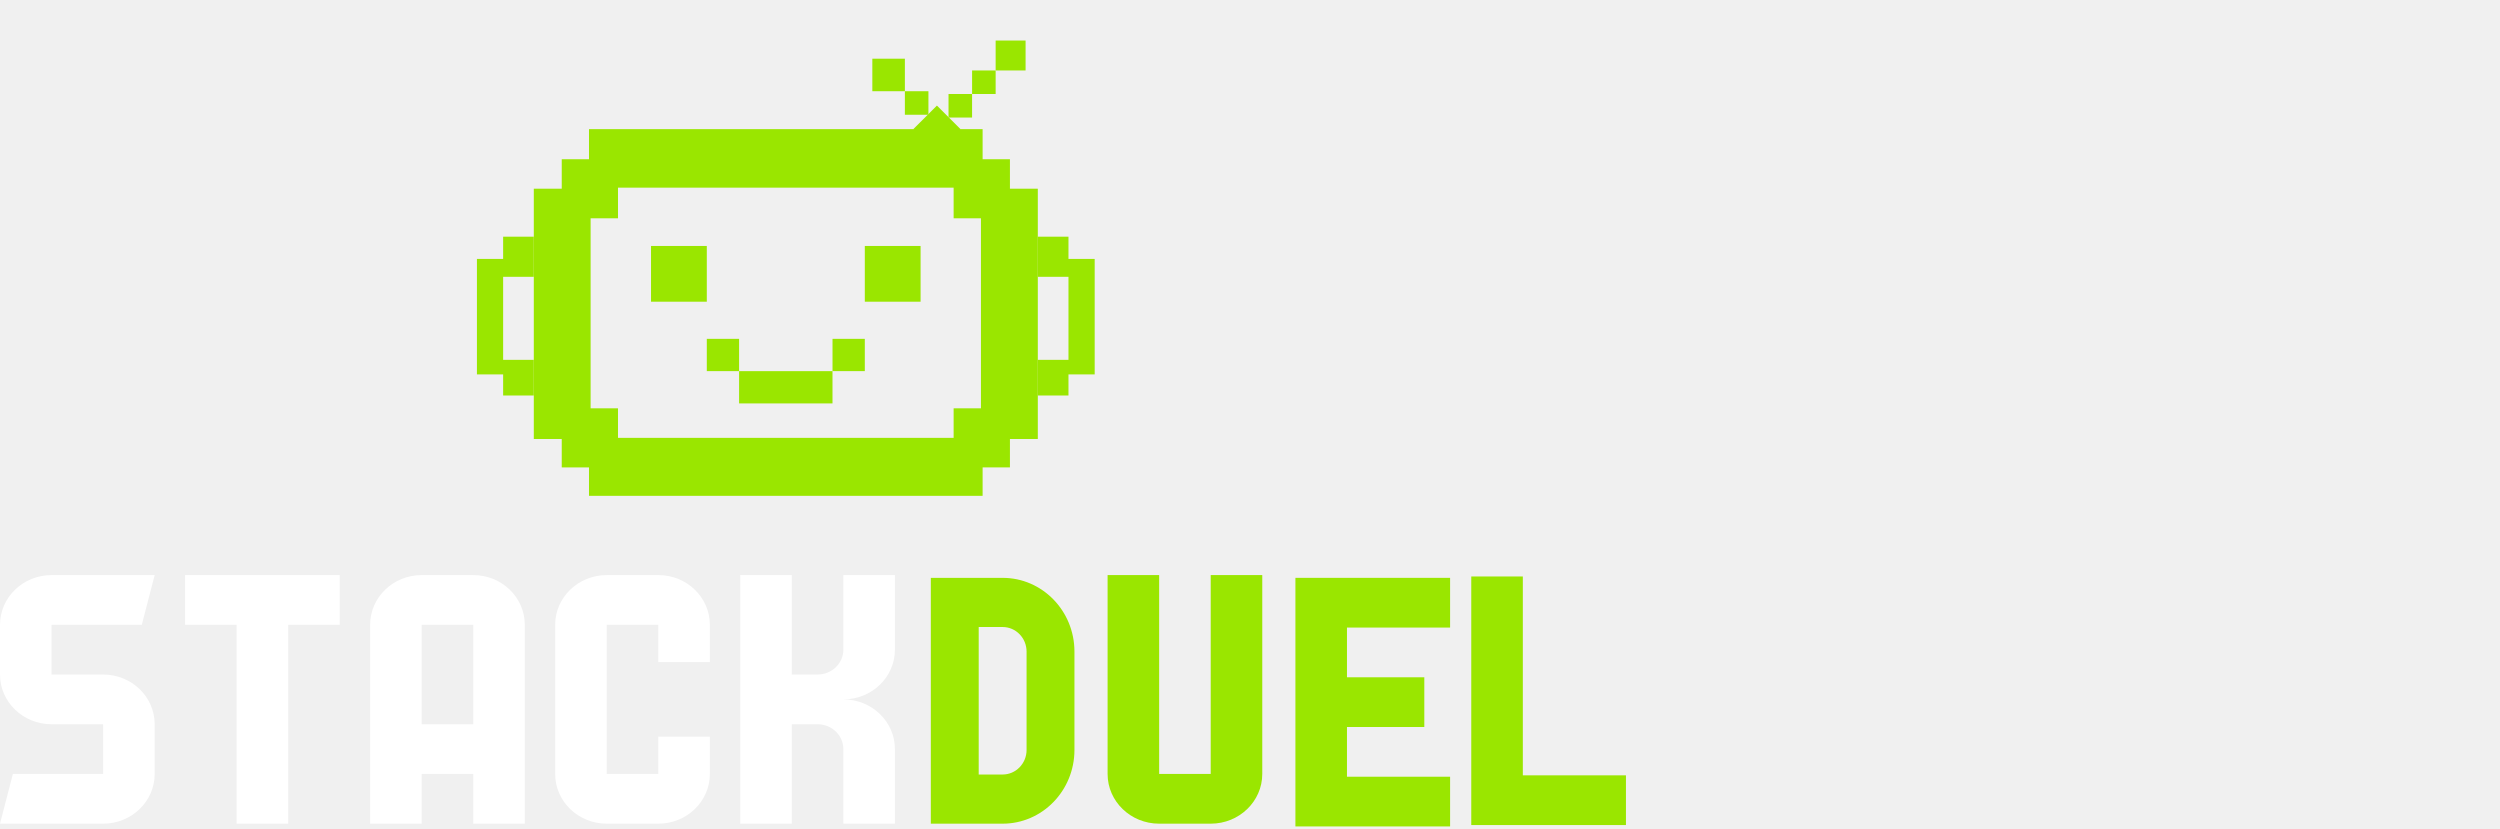
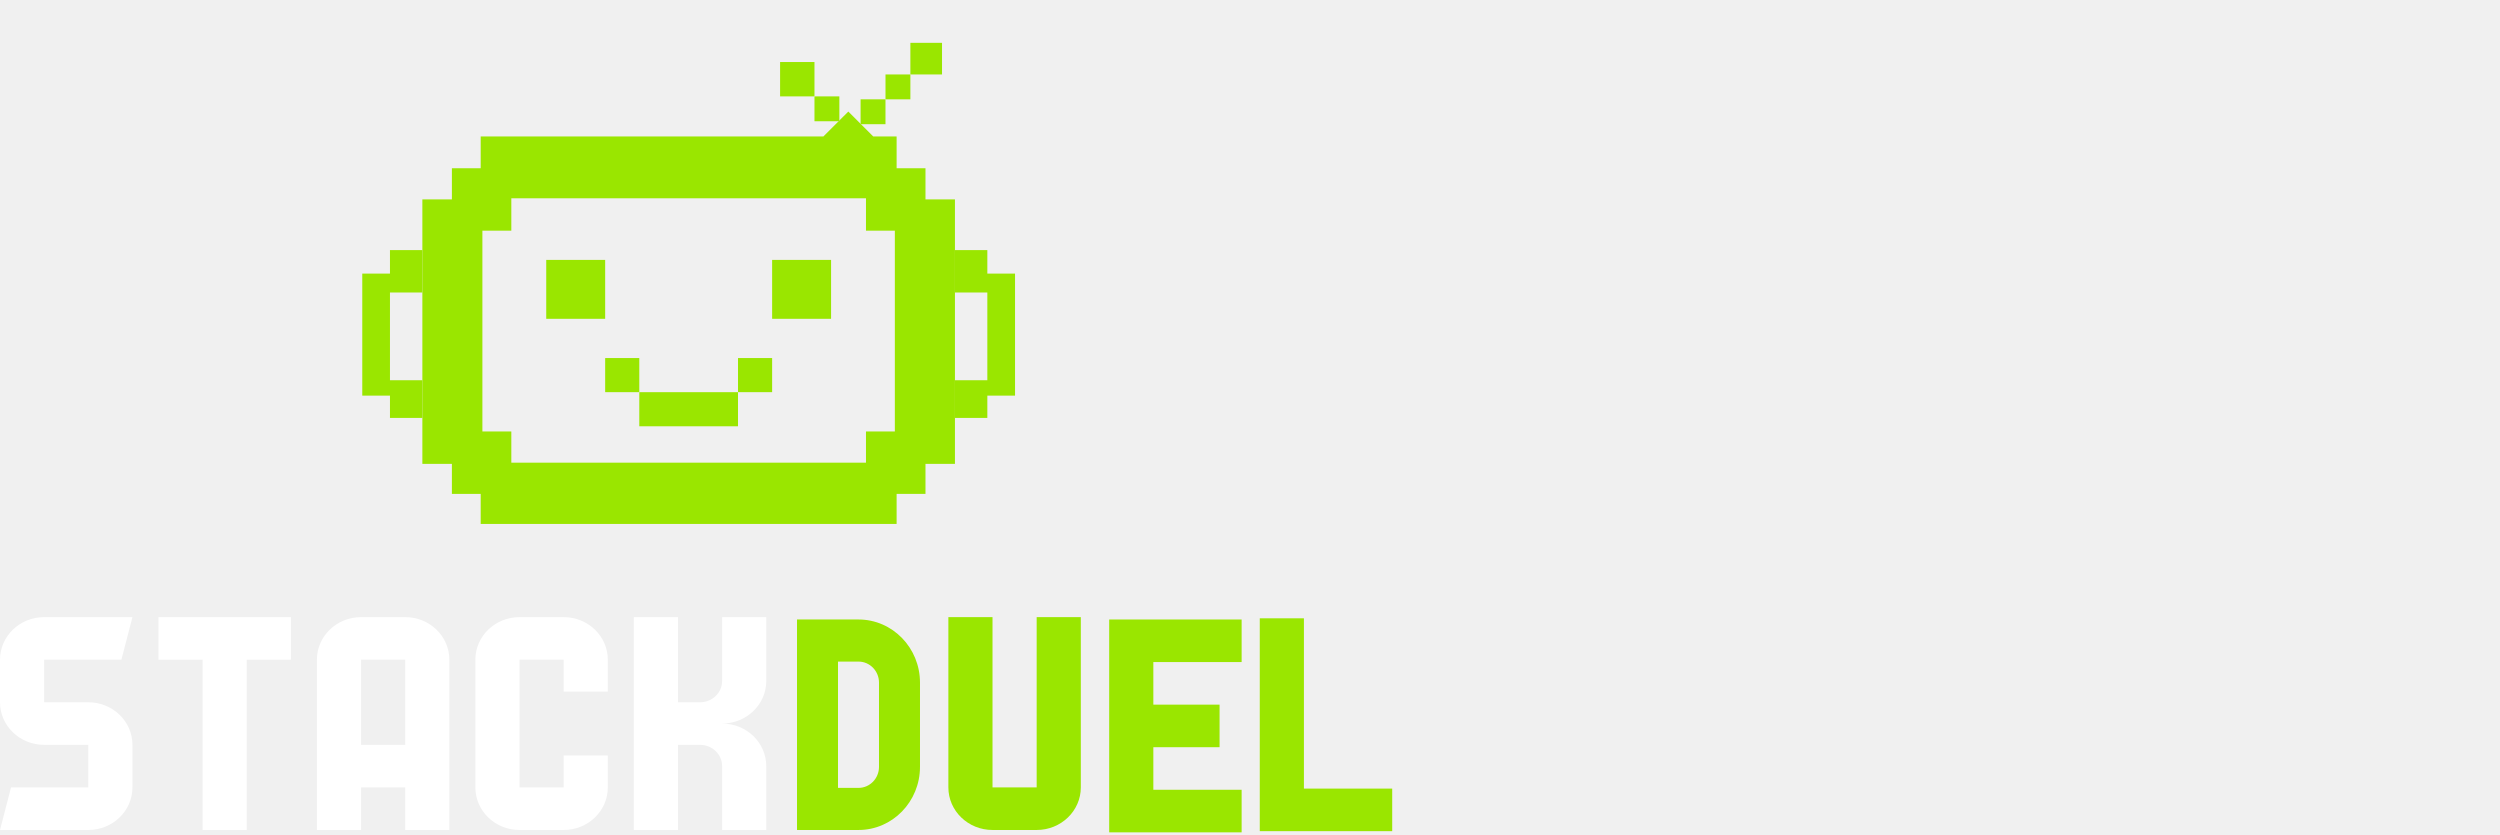
- <svg xmlns="http://www.w3.org/2000/svg" width="839" height="278" viewBox="0 0 839 278" fill="none">
-   <path d="M179.143 79.431H168.853V86.894H160.058V125.649H168.853V132.731H179.143V120.765H168.853V92.898H179.143V79.431Z" fill="#9AE600" />
-   <path d="M338.933 63.329V53.438H329.764V43.34H197.668V53.438H188.52V63.329H179.143V147.326H188.52V156.864H197.668V166.402H329.764V156.857H338.933V147.326H348.289V63.329H338.933ZM329.204 137.033H320.035V146.945H207.398V137.033H198.208V73.262H207.398V62.977H320.035V73.262H329.204V137.033Z" fill="#9AE600" />
-   <path d="M348.289 79.431H358.579V86.894H367.374V125.649H358.579V132.731H348.289V120.765H358.579V92.898H348.289V79.431Z" fill="#9AE600" />
-   <path d="M237.202 82.544H218.484V101.253H237.202V82.544Z" fill="#9AE600" />
-   <path d="M308.949 82.544H290.23V101.253H308.949V82.544Z" fill="#9AE600" />
-   <path d="M248.039 113.717H237.202V124.549H248.039V113.717Z" fill="#9AE600" />
-   <path d="M279.387 124.556H248.039V135.387H279.387V124.556Z" fill="#9AE600" />
-   <path d="M290.23 113.717H279.393V124.549H290.23V113.717Z" fill="#9AE600" />
-   <path d="M322.345 43.341L314.427 35.428L306.51 43.341L314.427 51.255L322.345 43.341Z" fill="#9AE600" />
-   <path d="M311.578 30.613H303.676V38.512H311.578V30.613Z" fill="#9AE600" />
-   <path d="M303.676 19.699H292.756V30.613H303.676V19.699Z" fill="#9AE600" />
-   <path d="M326.228 31.547H318.325V39.446H326.228V31.547Z" fill="#9AE600" />
-   <path d="M334.138 23.648H326.235V31.547H334.138V23.648Z" fill="#9AE600" />
-   <path d="M344.185 13.605H334.138V23.648H344.185V13.605Z" fill="#9AE600" />
-   <path d="M47.584 209.685L51.909 193H17.303C7.747 193 0 200.471 0 209.685V226.37C0 235.585 7.747 243.055 17.303 243.055H34.606V259.741H4.326L0 276.426H34.606C44.162 276.426 51.909 268.955 51.909 259.741V243.055C51.909 233.841 44.162 226.37 34.606 226.37H17.303V209.685H47.584Z" fill="white" />
-   <path d="M114.015 193H62.106V209.685H79.409V276.426H96.712V209.685H114.015V193Z" fill="white" />
-   <path d="M158.818 193H141.515C131.959 193 124.212 200.471 124.212 209.685V276.426H141.515V259.741H158.818V276.426H176.121V209.685C176.121 200.471 168.374 193 158.818 193ZM158.818 243.055H141.515V209.685H158.818V243.055Z" fill="white" />
-   <path d="M186.318 209.685V259.741C186.318 268.955 194.065 276.426 203.621 276.426H220.924C230.48 276.426 238.227 268.955 238.227 259.741V247.227H220.924V259.741H203.621V209.685H220.924V222.199H238.227V209.685C238.227 200.471 230.48 193 220.924 193H203.621C194.065 193 186.318 200.471 186.318 209.685Z" fill="white" />
-   <path d="M300.333 218.028V193H283.03V218.028C283.03 222.637 279.158 226.37 274.378 226.37H265.727V193H248.424V276.426H265.727V243.055H274.378C279.158 243.055 283.03 246.789 283.03 251.398V276.426H300.333V251.398C300.333 242.184 292.585 234.713 283.03 234.713C292.585 234.713 300.333 227.242 300.333 218.028Z" fill="white" />
-   <path d="M312.383 193.927V276.426H336.484C349.796 276.426 360.585 265.346 360.585 251.676V218.677C360.585 205.007 349.796 193.927 336.484 193.927H312.383ZM336.484 259.926H328.451V210.427H336.484C340.923 210.427 344.518 214.119 344.518 218.677V251.676C344.518 256.234 340.923 259.926 336.484 259.926Z" fill="#9AE600" />
-   <path d="M406.315 193V259.741H389.012V193H371.708V259.741C371.708 268.955 379.456 276.426 389.012 276.426H406.315C415.87 276.426 423.618 268.955 423.618 259.741V193H406.315Z" fill="#9AE600" />
-   <path d="M511.06 260.204V193.464H493.757V276.889H545.667V260.204H511.06Z" fill="#9AE600" />
-   <path d="M486.651 210.612V193.927H452.044H434.741V277.353H486.651V260.668H452.044V243.982H477.999V227.297H452.044V210.612H486.651Z" fill="#9AE600" />
+ <svg xmlns="http://www.w3.org/2000/svg" width="794" height="265" viewBox="0 0 794 265" fill="none">
+   <path d="M134.143 79.431H123.853V86.894H115.058V125.649H123.853V132.731H134.143V120.765H123.853V92.898H134.143V79.431Z" fill="#9AE600" />
+   <path d="M293.933 63.329V53.438H284.764V43.34H152.668V53.438H143.52V63.329H134.143V147.326H143.52V156.864H152.668V166.402H284.764V156.857H293.933V147.326H303.289V63.329H293.933ZM284.204 137.033H275.035V146.945H162.398V137.033H153.208V73.262H162.398V62.977H275.035V73.262H284.204V137.033Z" fill="#9AE600" />
+   <path d="M303.289 79.431H313.579V86.894H322.374V125.649H313.579V132.731H303.289V120.765H313.579V92.898H303.289V79.431Z" fill="#9AE600" />
+   <path d="M192.202 82.544H173.484V101.253H192.202V82.544Z" fill="#9AE600" />
+   <path d="M263.949 82.544H245.23V101.253H263.949V82.544Z" fill="#9AE600" />
+   <path d="M203.039 113.717H192.202V124.549H203.039V113.717Z" fill="#9AE600" />
+   <path d="M234.387 124.556H203.039V135.387H234.387V124.556Z" fill="#9AE600" />
+   <path d="M245.23 113.717H234.393V124.549H245.23V113.717Z" fill="#9AE600" />
+   <path d="M277.345 43.341L269.427 35.428L261.51 43.341L269.427 51.255L277.345 43.341Z" fill="#9AE600" />
+   <path d="M266.578 30.613H258.676V38.512H266.578V30.613Z" fill="#9AE600" />
+   <path d="M258.676 19.699H247.756V30.613H258.676V19.699Z" fill="#9AE600" />
+   <path d="M281.228 31.547H273.325V39.446H281.228V31.547Z" fill="#9AE600" />
+   <path d="M289.138 23.648H281.235V31.547H289.138V23.648Z" fill="#9AE600" />
+   <path d="M299.185 13.605H289.138V23.648H299.185V13.605Z" fill="#9AE600" />
+   <path d="M38.558 209.52L42.063 196H14.021C6.278 196 0 202.054 0 209.52V223.041C0 230.507 6.278 236.561 14.021 236.561H28.042V250.081H3.505L0 263.602H28.042C35.785 263.602 42.063 257.548 42.063 250.081V236.561C42.063 229.094 35.785 223.041 28.042 223.041H14.021V209.52H38.558Z" fill="white" />
+   <path d="M92.389 196H50.326V209.52H64.347V263.602H78.368V209.52H92.389V196Z" fill="white" />
+   <path d="M128.693 196H114.672C106.929 196 100.651 202.054 100.651 209.52V263.602H114.672V250.081H128.693V263.602H142.715V209.52C142.715 202.054 136.437 196 128.693 196ZM128.693 236.561H114.672V209.52H128.693V236.561Z" fill="white" />
+   <path d="M150.977 209.52V250.081C150.977 257.548 157.255 263.602 164.998 263.602H179.019C186.762 263.602 193.04 257.548 193.04 250.081V239.941H179.019V250.081H164.998V209.52H179.019V219.661H193.04V209.52C193.04 202.054 186.762 196 179.019 196H164.998C157.255 196 150.977 202.054 150.977 209.52Z" fill="white" />
+   <path d="M243.366 216.28V196H229.345V216.28C229.345 220.015 226.208 223.041 222.334 223.041H215.324V196H201.303V263.602H215.324V236.561H222.334C226.208 236.561 229.345 239.586 229.345 243.321V263.602H243.366V243.321C243.366 235.855 237.088 229.801 229.345 229.801C237.088 229.801 243.366 223.747 243.366 216.28Z" fill="white" />
+   <path d="M253.131 196.751V263.602H272.66C283.447 263.602 292.189 254.624 292.189 243.546V216.806C292.189 205.729 283.447 196.751 272.66 196.751H253.131ZM272.66 250.232H266.15V210.121H272.66C276.257 210.121 279.17 213.113 279.17 216.806V243.546C279.17 247.24 276.257 250.232 272.66 250.232Z" fill="#9AE600" />
+   <path d="M329.245 196V250.081H315.224V196H301.203V250.081C301.203 257.548 307.481 263.602 315.224 263.602H329.245C336.988 263.602 343.266 257.548 343.266 250.081V196H329.245Z" fill="#9AE600" />
+   <path d="M414.123 250.457V196.376H400.102V263.977H442.165V250.457H414.123Z" fill="#9AE600" />
+   <path d="M394.343 210.271V196.751H366.301H352.28V264.353H394.343V250.832H366.301V237.312H387.332V223.792H366.301V210.271H394.343Z" fill="#9AE600" />
</svg>
